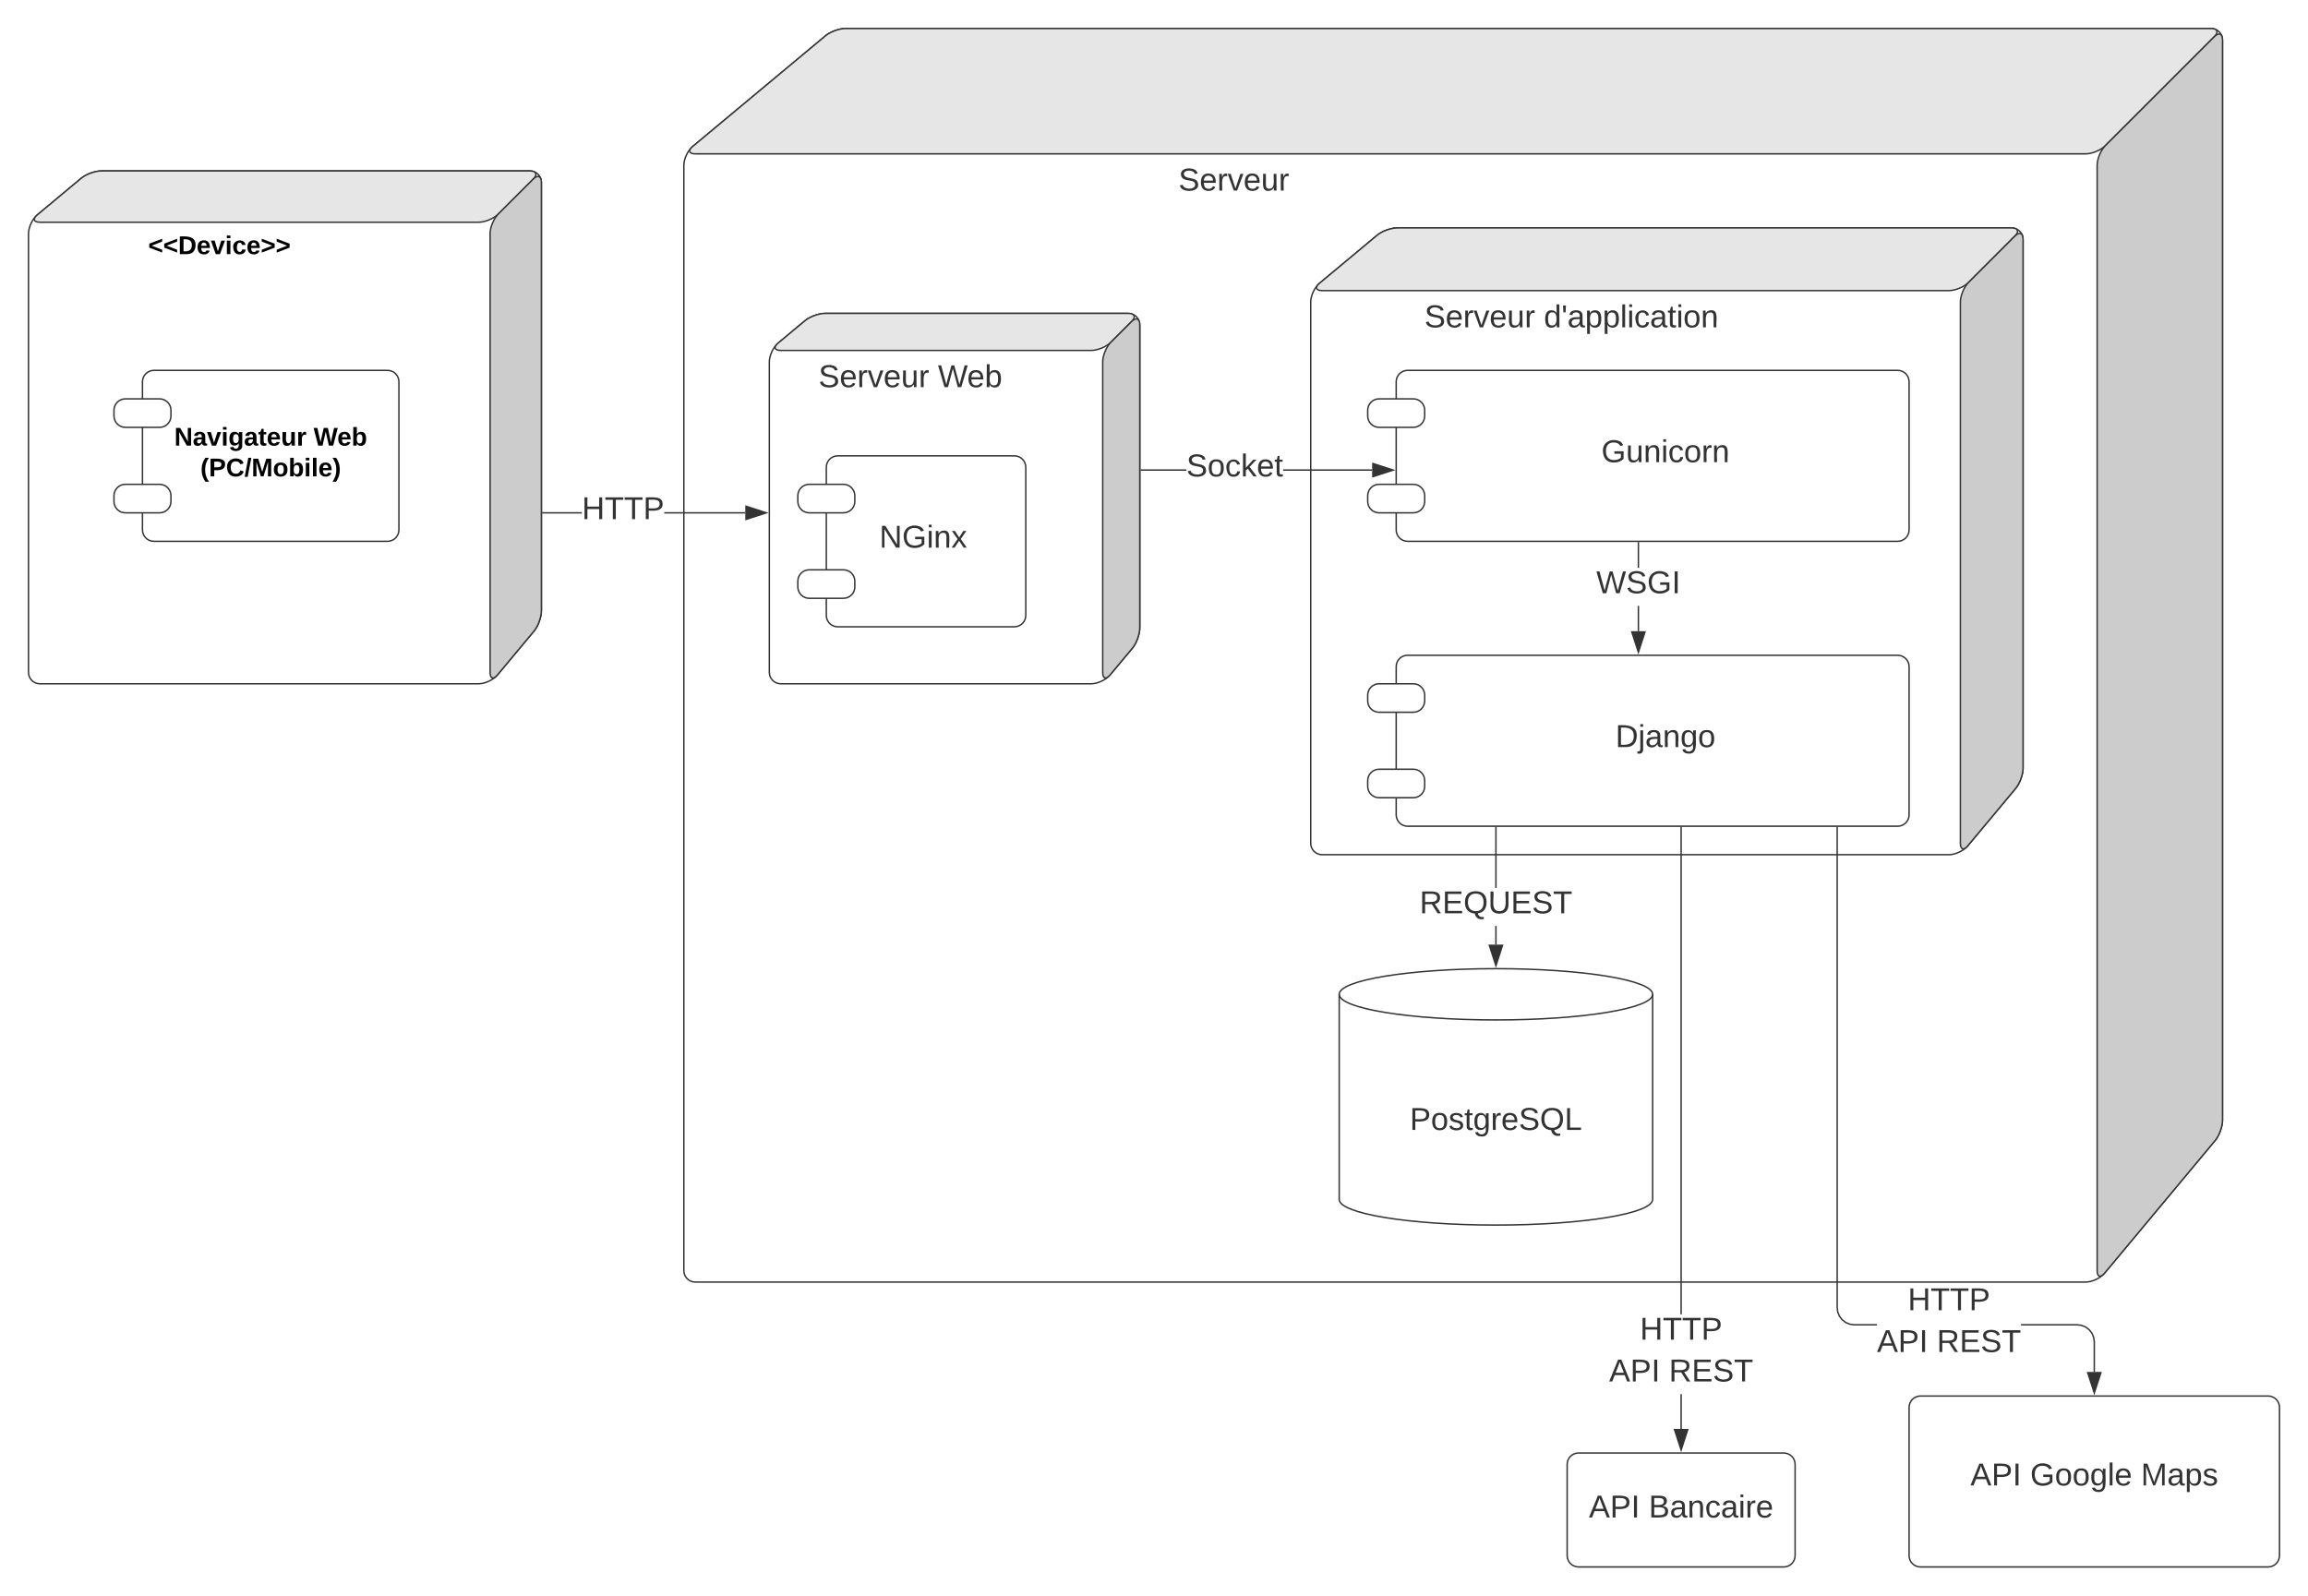
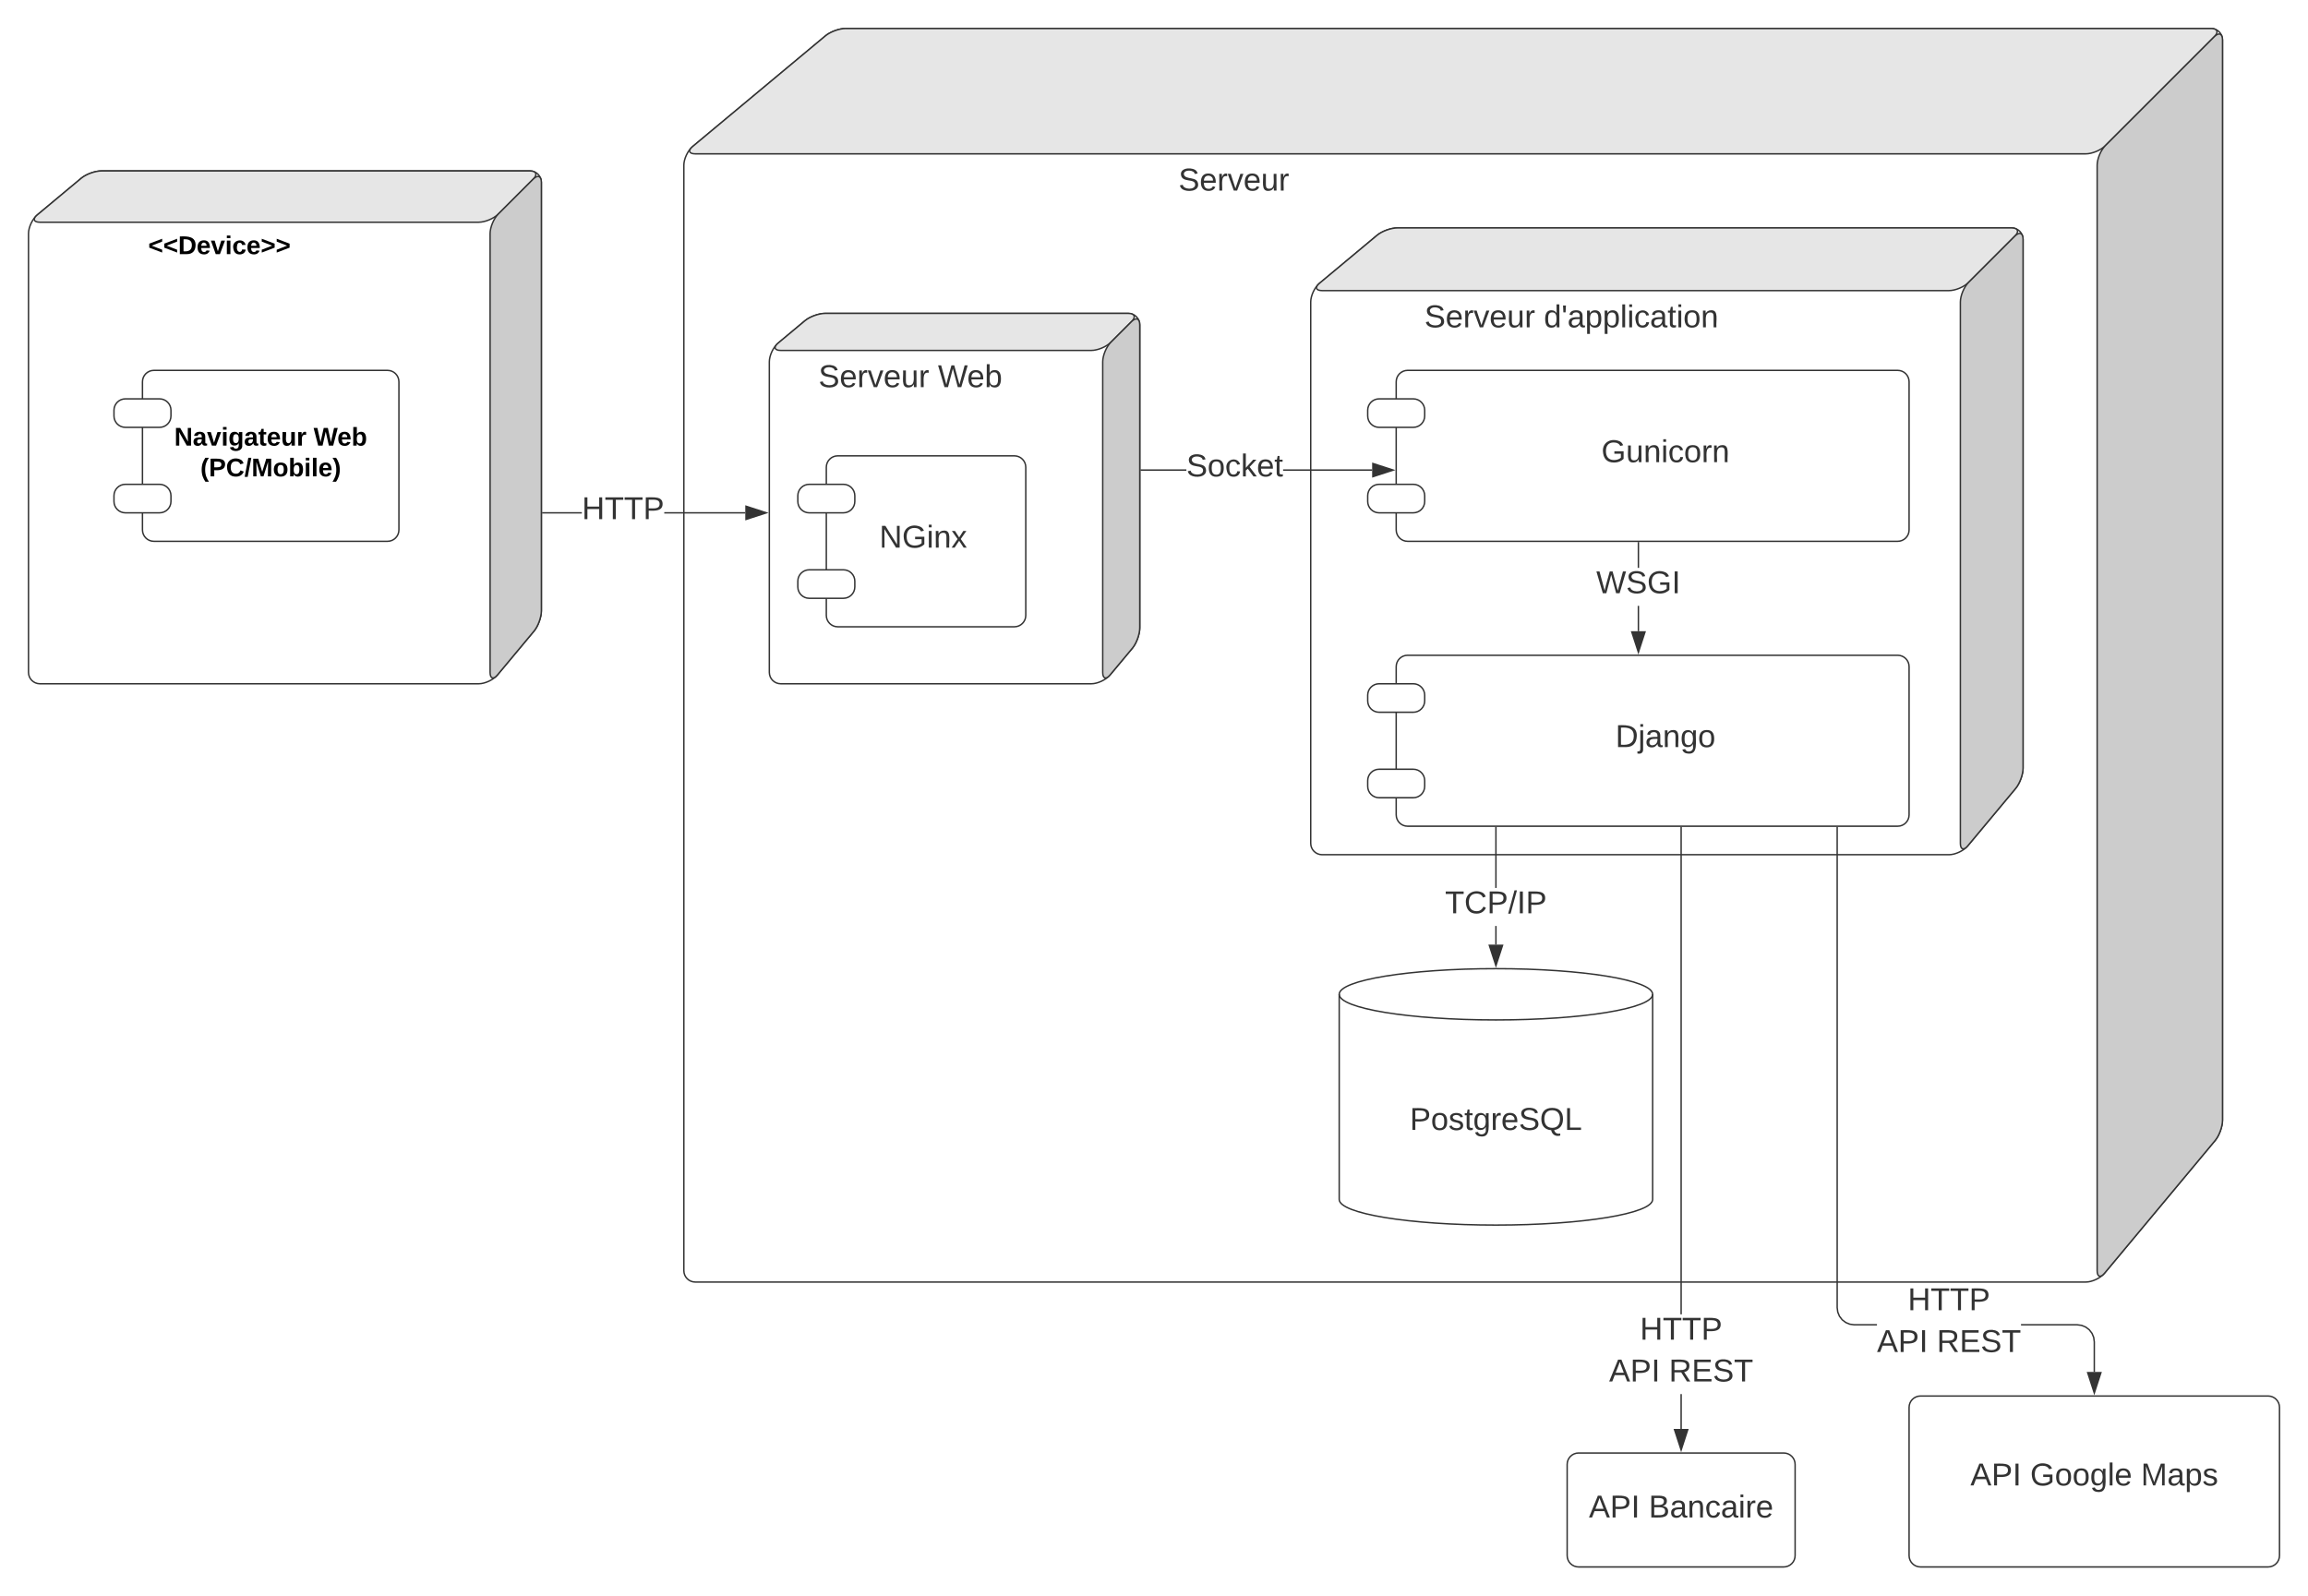
<svg xmlns="http://www.w3.org/2000/svg" xmlns:ns1="lucid" xmlns:xlink="http://www.w3.org/1999/xlink" width="1620" height="1120">
  <g transform="translate(-200 -480)" ns1:page-tab-id="wBCec53x3I4c">
    <path d="M0 0h2410.63v1919.15H0z" fill="#fff" />
    <path d="M220 644c0-4.42 2.75-10.3 6.15-13.12l30.9-25.76c3.4-2.83 9.73-5.12 14.15-5.12H572c4.42 0 8 3.58 8 8v300.8c0 4.42-2.3 10.75-5.12 14.15l-25.76 30.9c-2.83 3.4-8.7 6.15-13.12 6.15H228c-4.42 0-8-3.58-8-8z" stroke="#333" fill="#fff" />
    <path d="M228 636c-4.42 0-5.25-2.3-1.85-5.12l30.9-25.76c3.4-2.83 9.73-5.12 14.15-5.12H572c4.42 0 5.47 2.53 2.34 5.66l-24.68 24.68c-3.13 3.13-9.24 5.66-13.66 5.66z" stroke="#333" fill="#e6e6e6" />
    <path d="M544 644c0-4.42 2.53-10.53 5.66-13.66l24.68-24.68c3.13-3.13 5.66-2.08 5.66 2.34v300.8c0 4.42-2.3 10.75-5.12 14.15l-25.76 30.9c-2.83 3.4-5.12 2.57-5.12-1.85z" stroke="#333" fill="#ccc" />
    <use xlink:href="#a" transform="matrix(1,0,0,1,228,644) translate(76.025 14.4)" />
    <path d="M680 596c0-4.42 2.75-10.3 6.15-13.12l93.3-77.76c3.4-2.83 9.73-5.12 14.15-5.12H1752c4.42 0 8 3.58 8 8v758.4c0 4.42-2.3 10.75-5.12 14.15l-77.76 93.3c-2.83 3.4-8.7 6.15-13.12 6.15H688c-4.42 0-8-3.58-8-8z" stroke="#333" fill="#fff" />
    <path d="M688 588c-4.42 0-5.25-2.3-1.85-5.12l93.3-77.76c3.4-2.83 9.73-5.12 14.15-5.12H1752c4.42 0 5.47 2.53 2.34 5.66l-76.68 76.68c-3.13 3.13-9.24 5.66-13.66 5.66z" stroke="#333" fill="#e6e6e6" />
    <path d="M1672 596c0-4.42 2.53-10.53 5.66-13.66l76.68-76.68c3.13-3.13 5.66-2.08 5.66 2.34v758.4c0 4.42-2.3 10.75-5.12 14.15l-77.76 93.3c-2.83 3.4-5.12 2.57-5.12-1.85z" stroke="#333" fill="#ccc" />
    <use xlink:href="#b" transform="matrix(1,0,0,1,688,596) translate(339.1728 17.77778)" />
    <path d="M1360 1322c0 9.94-49.25 18-110 18s-110-8.06-110-18v-144c0-9.94 49.25-18 110-18s110 8.06 110 18z" stroke="#333" fill="#fff" />
    <path d="M1360 1178c0 9.94-49.25 18-110 18s-110-8.06-110-18" stroke="#333" fill="none" />
    <use xlink:href="#c" transform="matrix(1,0,0,1,1145,1201) translate(44.53704 72.21528)" />
    <path d="M740 734c0-4.42 2.75-10.3 6.15-13.12l18.9-15.76c3.4-2.83 9.73-5.12 14.15-5.12H992c4.42 0 8 3.58 8 8v212.8c0 4.42-2.3 10.75-5.12 14.15l-15.76 18.9c-2.83 3.4-8.7 6.15-13.12 6.15H748c-4.42 0-8-3.58-8-8z" stroke="#333" fill="#fff" />
    <path d="M748 726c-4.42 0-5.25-2.3-1.85-5.12l18.9-15.76c3.4-2.83 9.73-5.12 14.15-5.12H992c4.42 0 5.47 2.53 2.34 5.66l-14.68 14.68c-3.13 3.13-9.24 5.66-13.66 5.66z" stroke="#333" fill="#e6e6e6" />
    <path d="M974 734c0-4.42 2.53-10.53 5.66-13.66l14.68-14.68c3.13-3.13 5.66-2.08 5.66 2.34v212.8c0 4.42-2.3 10.75-5.12 14.15l-15.76 18.9c-2.83 3.4-5.12 2.57-5.12-1.85z" stroke="#333" fill="#ccc" />
    <use xlink:href="#d" transform="matrix(1,0,0,1,748,734) translate(26.49383 17.77778)" />
    <use xlink:href="#e" transform="matrix(1,0,0,1,748,734) translate(110.321 17.77778)" />
    <path d="M1120 692c0-4.42 2.75-10.3 6.15-13.12l40.5-33.76c3.4-2.83 9.73-5.12 14.15-5.12H1612c4.42 0 8 3.58 8 8v371.2c0 4.42-2.3 10.75-5.12 14.15l-33.76 40.5c-2.83 3.4-8.7 6.15-13.12 6.15h-440c-4.42 0-8-3.58-8-8z" stroke="#333" fill="#fff" />
    <path d="M1128 684c-4.42 0-5.25-2.3-1.85-5.12l40.5-33.76c3.4-2.83 9.73-5.12 14.15-5.12H1612c4.42 0 5.47 2.53 2.34 5.66l-32.68 32.68c-3.13 3.13-9.24 5.66-13.66 5.66z" stroke="#333" fill="#e6e6e6" />
    <path d="M1576 692c0-4.42 2.53-10.53 5.66-13.66l32.68-32.68c3.13-3.13 5.66-2.08 5.66 2.34v371.2c0 4.42-2.3 10.75-5.12 14.15l-33.76 40.5c-2.83 3.4-5.12 2.57-5.12-1.85z" stroke="#333" fill="#ccc" />
    <use xlink:href="#d" transform="matrix(1,0,0,1,1128,692) translate(71.82099 17.77778)" />
    <use xlink:href="#f" transform="matrix(1,0,0,1,1128,692) translate(155.6481 17.77778)" />
    <path d="M1180 748c0-4.42 3.58-8 8-8h344c4.42 0 8 3.58 8 8v104c0 4.42-3.58 8-8 8h-344c-4.42 0-8-3.58-8-8z" stroke="#333" fill="#fff" />
    <path d="M1160 768c0-4.42 3.58-8 8-8h24c4.42 0 8 3.58 8 8v4c0 4.42-3.58 8-8 8h-24c-4.42 0-8-3.58-8-8zM1160 828c0-4.42 3.58-8 8-8h24c4.42 0 8 3.58 8 8v4c0 4.42-3.58 8-8 8h-24c-4.42 0-8-3.58-8-8z" stroke="#333" fill="#fff" />
    <use xlink:href="#g" transform="matrix(1,0,0,1,1236,752) translate(88 52.44444)" />
    <path d="M1180 948c0-4.42 3.58-8 8-8h344c4.42 0 8 3.58 8 8v104c0 4.42-3.58 8-8 8h-344c-4.42 0-8-3.58-8-8z" stroke="#333" fill="#fff" />
    <path d="M1160 968c0-4.42 3.58-8 8-8h24c4.42 0 8 3.58 8 8v4c0 4.42-3.58 8-8 8h-24c-4.42 0-8-3.58-8-8zM1160 1028c0-4.42 3.58-8 8-8h24c4.42 0 8 3.58 8 8v4c0 4.42-3.58 8-8 8h-24c-4.42 0-8-3.58-8-8z" stroke="#333" fill="#fff" />
    <use xlink:href="#h" transform="matrix(1,0,0,1,1236,952) translate(97.87654 52.44444)" />
    <path d="M780 808c0-4.42 3.58-8 8-8h124c4.42 0 8 3.58 8 8v104c0 4.42-3.58 8-8 8H788c-4.42 0-8-3.58-8-8z" stroke="#333" fill="#fff" />
    <path d="M760 828c0-4.42 3.58-8 8-8h24c4.42 0 8 3.58 8 8v4c0 4.42-3.58 8-8 8h-24c-4.42 0-8-3.58-8-8zM760 888c0-4.42 3.58-8 8-8h24c4.42 0 8 3.58 8 8v4c0 4.42-3.58 8-8 8h-24c-4.42 0-8-3.58-8-8z" stroke="#333" fill="#fff" />
    <use xlink:href="#i" transform="matrix(1,0,0,1,792,812) translate(25.19753 52.44444)" />
    <path d="M1300 1508c0-4.42 3.58-8 8-8h144c4.42 0 8 3.58 8 8v64c0 4.42-3.58 8-8 8h-144c-4.42 0-8-3.58-8-8z" stroke="#333" fill="#fff" />
    <use xlink:href="#j" transform="matrix(1,0,0,1,1300,1500) translate(15.25191 45.27778)" />
    <use xlink:href="#k" transform="matrix(1,0,0,1,1300,1500) translate(57.22722 45.27778)" />
    <path d="M1540 1468c0-4.42 3.58-8 8-8h244c4.42 0 8 3.58 8 8v104c0 4.42-3.58 8-8 8h-244c-4.42 0-8-3.58-8-8z" stroke="#333" fill="#fff" />
    <use xlink:href="#j" transform="matrix(1,0,0,1,1540,1460) translate(43.02969 62.77778)" />
    <use xlink:href="#l" transform="matrix(1,0,0,1,1540,1460) translate(85.005 62.77778)" />
    <use xlink:href="#m" transform="matrix(1,0,0,1,1540,1460) translate(162.721 62.77778)" />
    <path d="M723.12 839.5v1h-56.87v-1zm-142.12 1v-1h27.4v1zM581 840.5h-.5v-1h.5zM737.88 840l-14.26 4.64v-9.27z" fill="#333" />
    <path d="M739.5 840l-16.38 5.33v-10.65zm-15.38 3.95l12.14-3.94-12.14-3.94z" fill="#333" />
    <use xlink:href="#n" transform="matrix(1,0,0,1,608.4136,826.6667) translate(0.005 17.77778)" />
    <path d="M1032.72 810.5H1001v-1h31.72zm130.4 0h-62.5v-1h62.5zM1001 810.5h-.5v-1h.5zM1177.88 810l-14.26 4.64v-9.28z" fill="#333" />
    <path d="M1179.5 810l-16.38 5.32v-10.64zm-15.38 3.95l12.14-3.95-12.14-3.95z" fill="#333" />
    <use xlink:href="#o" transform="matrix(1,0,0,1,1032.716,796.6667) translate(0.005 17.77778)" />
    <path d="M1350.5 923.12h-1v-17.8h1zm0-44.45h-1V861h1zM1350.5 861h-1v-.5h1zM1350 937.88l-4.64-14.26h9.28z" fill="#333" />
    <path d="M1350 939.5l-5.32-16.38h10.64zm-3.95-15.38l3.95 12.14 3.95-12.14z" fill="#333" />
    <use xlink:href="#p" transform="matrix(1,0,0,1,1320.401,878.6667) translate(0.005 17.77778)" />
    <path d="M1250.5 1143.12h-1v-13.1h1zm0-39.77h-1V1061h1zM1250.5 1061h-1v-.5h1zM1250 1157.88l-4.64-14.26h9.28z" fill="#333" />
    <path d="M1250 1159.5l-5.32-16.38h10.64zm-3.95-15.38l3.95 12.14 3.95-12.14z" fill="#333" />
-     <use xlink:href="#q" transform="matrix(1,0,0,1,1196.389,1103.35) translate(0.005 17.77778)" />
+     <use xlink:href="#q" transform="matrix(1,0,0,1,1214.259,1103.35) translate(0.005 17.77778)" />
    <path d="M1380.5 1483.12h-1v-24.45h1zm0-80.45h-1V1061h1zM1380.5 1061h-1v-.5h1zM1380 1497.88l-4.64-14.26h9.28z" fill="#333" />
    <path d="M1380 1499.5l-5.32-16.38h10.64zm-3.95-15.38l3.95 12.14 3.95-12.14z" fill="#333" />
    <use xlink:href="#r" transform="matrix(1,0,0,1,1329.444,1402.667) translate(21.6408 17.77778)" />
    <use xlink:href="#j" transform="matrix(1,0,0,1,1329.444,1402.667) translate(0.005 47.11111)" />
    <use xlink:href="#s" transform="matrix(1,0,0,1,1329.444,1402.667) translate(41.98031 47.11111)" />
    <path d="M1658.03 1409.5l3.2.42 3 1.24 2.6 2 2 2.6 1.25 3 .42 3.2v21.16h-1v-21.1l-.4-3-1.14-2.76-1.83-2.4-2.4-1.82-2.75-1.14-3-.4h-39.42v-1zm-167.6-8.52l1.14 2.76 1.83 2.4 2.4 1.82 2.75 1.14 3 .4h15.9v1h-15.95l-3.2-.42-3-1.24-2.6-2-2-2.6-1.25-3-.42-3.2V1061h1v336.97zM1490.03 1061h-1v-.5h1zM1670 1457.88l-4.64-14.26h9.28z" fill="#333" />
    <path d="M1670 1459.5l-5.32-16.38h10.64zm-3.95-15.38l3.95 12.14 3.95-12.14z" fill="#333" />
    <g>
      <use xlink:href="#r" transform="matrix(1,0,0,1,1517.444,1382) translate(21.6408 17.77778)" />
      <use xlink:href="#j" transform="matrix(1,0,0,1,1517.444,1382) translate(0.005 47.11111)" />
      <use xlink:href="#s" transform="matrix(1,0,0,1,1517.444,1382) translate(41.98031 47.11111)" />
    </g>
    <path d="M300 748c0-4.42 3.58-8 8-8h164c4.42 0 8 3.58 8 8v104c0 4.42-3.58 8-8 8H308c-4.42 0-8-3.58-8-8z" stroke="#333" fill="#fff" />
    <path d="M280 768c0-4.42 3.58-8 8-8h24c4.42 0 8 3.58 8 8v4c0 4.42-3.58 8-8 8h-24c-4.42 0-8-3.58-8-8zM280 828c0-4.42 3.58-8 8-8h24c4.42 0 8 3.58 8 8v4c0 4.42-3.58 8-8 8h-24c-4.42 0-8-3.58-8-8z" stroke="#333" fill="#fff" />
    <g>
      <use xlink:href="#t" transform="matrix(1,0,0,1,320,752) translate(2.325 40.8)" />
      <use xlink:href="#u" transform="matrix(1,0,0,1,320,752) translate(100.125 40.8)" />
      <use xlink:href="#v" transform="matrix(1,0,0,1,320,752) translate(20.65 62.4)" />
    </g>
    <defs>
      <path d="M15-91v-56l181-69v40L49-119l147 57v40" id="w" />
      <path d="M24-248c120-7 223 5 221 122C244-46 201 0 124 0H24v-248zM76-40c74 7 117-18 117-86 0-67-45-88-117-82v168" id="x" />
      <path d="M185-48c-13 30-37 53-82 52C43 2 14-33 14-96s30-98 90-98c62 0 83 45 84 108H66c0 31 8 55 39 56 18 0 30-7 34-22zm-45-69c5-46-57-63-70-21-2 6-4 13-4 21h74" id="y" />
      <path d="M128 0H69L1-190h53L99-40l48-150h52" id="z" />
      <path d="M25-224v-37h50v37H25zM25 0v-190h50V0H25" id="A" />
      <path d="M190-63c-7 42-38 67-86 67-59 0-84-38-90-98-12-110 154-137 174-36l-49 2c-2-19-15-32-35-32-30 0-35 28-38 64-6 74 65 87 74 30" id="B" />
      <path d="M15-22v-40l146-57-146-57v-40l181 69v56" id="C" />
      <g id="a">
        <use transform="matrix(0.05,0,0,0.05,0,0)" xlink:href="#w" />
        <use transform="matrix(0.05,0,0,0.05,10.5,0)" xlink:href="#w" />
        <use transform="matrix(0.05,0,0,0.05,21,0)" xlink:href="#x" />
        <use transform="matrix(0.05,0,0,0.05,33.95,0)" xlink:href="#y" />
        <use transform="matrix(0.05,0,0,0.05,43.95,0)" xlink:href="#z" />
        <use transform="matrix(0.05,0,0,0.05,53.95,0)" xlink:href="#A" />
        <use transform="matrix(0.05,0,0,0.05,58.95,0)" xlink:href="#B" />
        <use transform="matrix(0.05,0,0,0.05,68.95,0)" xlink:href="#y" />
        <use transform="matrix(0.05,0,0,0.05,78.95,0)" xlink:href="#C" />
        <use transform="matrix(0.05,0,0,0.05,89.45,0)" xlink:href="#C" />
      </g>
      <path fill="#333" d="M185-189c-5-48-123-54-124 2 14 75 158 14 163 119 3 78-121 87-175 55-17-10-28-26-33-46l33-7c5 56 141 63 141-1 0-78-155-14-162-118-5-82 145-84 179-34 5 7 8 16 11 25" id="D" />
      <path fill="#333" d="M100-194c63 0 86 42 84 106H49c0 40 14 67 53 68 26 1 43-12 49-29l28 8c-11 28-37 45-77 45C44 4 14-33 15-96c1-61 26-98 85-98zm52 81c6-60-76-77-97-28-3 7-6 17-6 28h103" id="E" />
      <path fill="#333" d="M114-163C36-179 61-72 57 0H25l-1-190h30c1 12-1 29 2 39 6-27 23-49 58-41v29" id="F" />
      <path fill="#333" d="M108 0H70L1-190h34L89-25l56-165h34" id="G" />
      <path fill="#333" d="M84 4C-5 8 30-112 23-190h32v120c0 31 7 50 39 49 72-2 45-101 50-169h31l1 190h-30c-1-10 1-25-2-33-11 22-28 36-60 37" id="H" />
      <g id="b">
        <use transform="matrix(0.0617284,0,0,0.0617284,0,0)" xlink:href="#D" />
        <use transform="matrix(0.0617284,0,0,0.0617284,14.81481,0)" xlink:href="#E" />
        <use transform="matrix(0.0617284,0,0,0.0617284,27.16049,0)" xlink:href="#F" />
        <use transform="matrix(0.0617284,0,0,0.0617284,34.50617,0)" xlink:href="#G" />
        <use transform="matrix(0.0617284,0,0,0.0617284,45.61728,0)" xlink:href="#E" />
        <use transform="matrix(0.0617284,0,0,0.0617284,57.96296,0)" xlink:href="#H" />
        <use transform="matrix(0.0617284,0,0,0.0617284,70.30864,0)" xlink:href="#F" />
      </g>
      <path fill="#333" d="M30-248c87 1 191-15 191 75 0 78-77 80-158 76V0H30v-248zm33 125c57 0 124 11 124-50 0-59-68-47-124-48v98" id="I" />
      <path fill="#333" d="M100-194c62-1 85 37 85 99 1 63-27 99-86 99S16-35 15-95c0-66 28-99 85-99zM99-20c44 1 53-31 53-75 0-43-8-75-51-75s-53 32-53 75 10 74 51 75" id="J" />
      <path fill="#333" d="M135-143c-3-34-86-38-87 0 15 53 115 12 119 90S17 21 10-45l28-5c4 36 97 45 98 0-10-56-113-15-118-90-4-57 82-63 122-42 12 7 21 19 24 35" id="K" />
      <path fill="#333" d="M59-47c-2 24 18 29 38 22v24C64 9 27 4 27-40v-127H5v-23h24l9-43h21v43h35v23H59v120" id="L" />
      <path fill="#333" d="M177-190C167-65 218 103 67 71c-23-6-38-20-44-43l32-5c15 47 100 32 89-28v-30C133-14 115 1 83 1 29 1 15-40 15-95c0-56 16-97 71-98 29-1 48 16 59 35 1-10 0-23 2-32h30zM94-22c36 0 50-32 50-73 0-42-14-75-50-75-39 0-46 34-46 75s6 73 46 73" id="M" />
      <path fill="#333" d="M140-251c81 0 123 46 123 126C263-53 228-8 163 1c7 30 30 48 69 40v23c-55 16-95-15-103-61C56-3 17-48 17-125c0-80 42-126 123-126zm0 227c63 0 89-41 89-101s-29-99-89-99c-61 0-89 39-89 99S79-25 140-24" id="N" />
      <path fill="#333" d="M30 0v-248h33v221h125V0H30" id="O" />
      <g id="c">
        <use transform="matrix(0.0617284,0,0,0.0617284,0,0)" xlink:href="#I" />
        <use transform="matrix(0.0617284,0,0,0.0617284,14.81481,0)" xlink:href="#J" />
        <use transform="matrix(0.0617284,0,0,0.0617284,27.16049,0)" xlink:href="#K" />
        <use transform="matrix(0.0617284,0,0,0.0617284,38.2716,0)" xlink:href="#L" />
        <use transform="matrix(0.0617284,0,0,0.0617284,44.44444,0)" xlink:href="#M" />
        <use transform="matrix(0.0617284,0,0,0.0617284,56.79012,0)" xlink:href="#F" />
        <use transform="matrix(0.0617284,0,0,0.0617284,64.1358,0)" xlink:href="#E" />
        <use transform="matrix(0.0617284,0,0,0.0617284,76.48148,0)" xlink:href="#D" />
        <use transform="matrix(0.0617284,0,0,0.0617284,91.2963,0)" xlink:href="#N" />
        <use transform="matrix(0.0617284,0,0,0.0617284,108.5802,0)" xlink:href="#O" />
      </g>
      <g id="d">
        <use transform="matrix(0.0617284,0,0,0.0617284,0,0)" xlink:href="#D" />
        <use transform="matrix(0.0617284,0,0,0.0617284,14.81481,0)" xlink:href="#E" />
        <use transform="matrix(0.0617284,0,0,0.0617284,27.16049,0)" xlink:href="#F" />
        <use transform="matrix(0.0617284,0,0,0.0617284,34.50617,0)" xlink:href="#G" />
        <use transform="matrix(0.0617284,0,0,0.0617284,45.61728,0)" xlink:href="#E" />
        <use transform="matrix(0.0617284,0,0,0.0617284,57.96296,0)" xlink:href="#H" />
        <use transform="matrix(0.0617284,0,0,0.0617284,70.30864,0)" xlink:href="#F" />
      </g>
      <path fill="#333" d="M266 0h-40l-56-210L115 0H75L2-248h35L96-30l15-64 43-154h32l59 218 59-218h35" id="P" />
      <path fill="#333" d="M115-194c53 0 69 39 70 98 0 66-23 100-70 100C84 3 66-7 56-30L54 0H23l1-261h32v101c10-23 28-34 59-34zm-8 174c40 0 45-34 45-75 0-40-5-75-45-74-42 0-51 32-51 76 0 43 10 73 51 73" id="Q" />
      <g id="e">
        <use transform="matrix(0.0617284,0,0,0.0617284,0,0)" xlink:href="#P" />
        <use transform="matrix(0.0617284,0,0,0.0617284,20.49383,0)" xlink:href="#E" />
        <use transform="matrix(0.0617284,0,0,0.0617284,32.83951,0)" xlink:href="#Q" />
      </g>
      <path fill="#333" d="M85-194c31 0 48 13 60 33l-1-100h32l1 261h-30c-2-10 0-23-3-31C134-8 116 4 85 4 32 4 16-35 15-94c0-66 23-100 70-100zm9 24c-40 0-46 34-46 75 0 40 6 74 45 74 42 0 51-32 51-76 0-42-9-74-50-73" id="R" />
      <path fill="#333" d="M47-170H22l-4-78h33" id="S" />
      <path fill="#333" d="M141-36C126-15 110 5 73 4 37 3 15-17 15-53c-1-64 63-63 125-63 3-35-9-54-41-54-24 1-41 7-42 31l-33-3c5-37 33-52 76-52 45 0 72 20 72 64v82c-1 20 7 32 28 27v20c-31 9-61-2-59-35zM48-53c0 20 12 33 32 33 41-3 63-29 60-74-43 2-92-5-92 41" id="T" />
      <path fill="#333" d="M115-194c55 1 70 41 70 98S169 2 115 4C84 4 66-9 55-30l1 105H24l-1-265h31l2 30c10-21 28-34 59-34zm-8 174c40 0 45-34 45-75s-6-73-45-74c-42 0-51 32-51 76 0 43 10 73 51 73" id="U" />
      <path fill="#333" d="M24 0v-261h32V0H24" id="V" />
      <path fill="#333" d="M24-231v-30h32v30H24zM24 0v-190h32V0H24" id="W" />
      <path fill="#333" d="M96-169c-40 0-48 33-48 73s9 75 48 75c24 0 41-14 43-38l32 2c-6 37-31 61-74 61-59 0-76-41-82-99-10-93 101-131 147-64 4 7 5 14 7 22l-32 3c-4-21-16-35-41-35" id="X" />
      <path fill="#333" d="M117-194c89-4 53 116 60 194h-32v-121c0-31-8-49-39-48C34-167 62-67 57 0H25l-1-190h30c1 10-1 24 2 32 11-22 29-35 61-36" id="Y" />
      <g id="f">
        <use transform="matrix(0.0617284,0,0,0.0617284,0,0)" xlink:href="#R" />
        <use transform="matrix(0.0617284,0,0,0.0617284,12.34568,0)" xlink:href="#S" />
        <use transform="matrix(0.0617284,0,0,0.0617284,16.54321,0)" xlink:href="#T" />
        <use transform="matrix(0.0617284,0,0,0.0617284,28.88889,0)" xlink:href="#U" />
        <use transform="matrix(0.0617284,0,0,0.0617284,41.23457,0)" xlink:href="#U" />
        <use transform="matrix(0.0617284,0,0,0.0617284,53.58025,0)" xlink:href="#V" />
        <use transform="matrix(0.0617284,0,0,0.0617284,58.45679,0)" xlink:href="#W" />
        <use transform="matrix(0.0617284,0,0,0.0617284,63.33333,0)" xlink:href="#X" />
        <use transform="matrix(0.0617284,0,0,0.0617284,74.44444,0)" xlink:href="#T" />
        <use transform="matrix(0.0617284,0,0,0.0617284,86.79012,0)" xlink:href="#L" />
        <use transform="matrix(0.0617284,0,0,0.0617284,92.96296,0)" xlink:href="#W" />
        <use transform="matrix(0.0617284,0,0,0.0617284,97.83951,0)" xlink:href="#J" />
        <use transform="matrix(0.0617284,0,0,0.0617284,110.1852,0)" xlink:href="#Y" />
      </g>
      <path fill="#333" d="M143 4C61 4 22-44 18-125c-5-107 100-154 193-111 17 8 29 25 37 43l-32 9c-13-25-37-40-76-40-61 0-88 39-88 99 0 61 29 100 91 101 35 0 62-11 79-27v-45h-74v-28h105v86C228-13 192 4 143 4" id="Z" />
      <g id="g">
        <use transform="matrix(0.0617284,0,0,0.0617284,0,0)" xlink:href="#Z" />
        <use transform="matrix(0.0617284,0,0,0.0617284,17.28395,0)" xlink:href="#H" />
        <use transform="matrix(0.0617284,0,0,0.0617284,29.62963,0)" xlink:href="#Y" />
        <use transform="matrix(0.0617284,0,0,0.0617284,41.97531,0)" xlink:href="#W" />
        <use transform="matrix(0.0617284,0,0,0.0617284,46.85185,0)" xlink:href="#X" />
        <use transform="matrix(0.0617284,0,0,0.0617284,57.96296,0)" xlink:href="#J" />
        <use transform="matrix(0.0617284,0,0,0.0617284,70.30864,0)" xlink:href="#F" />
        <use transform="matrix(0.0617284,0,0,0.0617284,77.65432,0)" xlink:href="#Y" />
      </g>
      <path fill="#333" d="M30-248c118-7 216 8 213 122C240-48 200 0 122 0H30v-248zM63-27c89 8 146-16 146-99s-60-101-146-95v194" id="aa" />
      <path fill="#333" d="M24-231v-30h32v30H24zM-9 49c24 4 33-6 33-30v-209h32V24c2 40-23 58-65 49V49" id="ab" />
      <g id="h">
        <use transform="matrix(0.0617284,0,0,0.0617284,0,0)" xlink:href="#aa" />
        <use transform="matrix(0.0617284,0,0,0.0617284,15.98765,0)" xlink:href="#ab" />
        <use transform="matrix(0.0617284,0,0,0.0617284,20.8642,0)" xlink:href="#T" />
        <use transform="matrix(0.0617284,0,0,0.0617284,33.20988,0)" xlink:href="#Y" />
        <use transform="matrix(0.0617284,0,0,0.0617284,45.55556,0)" xlink:href="#M" />
        <use transform="matrix(0.0617284,0,0,0.0617284,57.90123,0)" xlink:href="#J" />
      </g>
      <path fill="#333" d="M190 0L58-211 59 0H30v-248h39L202-35l-2-213h31V0h-41" id="ac" />
      <path fill="#333" d="M141 0L90-78 38 0H4l68-98-65-92h35l48 74 47-74h35l-64 92 68 98h-35" id="ad" />
      <g id="i">
        <use transform="matrix(0.0617284,0,0,0.0617284,0,0)" xlink:href="#ac" />
        <use transform="matrix(0.0617284,0,0,0.0617284,15.98765,0)" xlink:href="#Z" />
        <use transform="matrix(0.0617284,0,0,0.0617284,33.2716,0)" xlink:href="#W" />
        <use transform="matrix(0.0617284,0,0,0.0617284,38.14815,0)" xlink:href="#Y" />
        <use transform="matrix(0.0617284,0,0,0.0617284,50.49383,0)" xlink:href="#ad" />
      </g>
      <path fill="#333" d="M205 0l-28-72H64L36 0H1l101-248h38L239 0h-34zm-38-99l-47-123c-12 45-31 82-46 123h93" id="ae" />
      <path fill="#333" d="M33 0v-248h34V0H33" id="af" />
      <g id="j">
        <use transform="matrix(0.0617284,0,0,0.0617284,0,0)" xlink:href="#ae" />
        <use transform="matrix(0.0617284,0,0,0.0617284,14.81481,0)" xlink:href="#I" />
        <use transform="matrix(0.0617284,0,0,0.0617284,29.62963,0)" xlink:href="#af" />
      </g>
      <path fill="#333" d="M160-131c35 5 61 23 61 61C221 17 115-2 30 0v-248c76 3 177-17 177 60 0 33-19 50-47 57zm-97-11c50-1 110 9 110-42 0-47-63-36-110-37v79zm0 115c55-2 124 14 124-45 0-56-70-42-124-44v89" id="ag" />
      <g id="k">
        <use transform="matrix(0.0617284,0,0,0.0617284,0,0)" xlink:href="#ag" />
        <use transform="matrix(0.0617284,0,0,0.0617284,14.81481,0)" xlink:href="#T" />
        <use transform="matrix(0.0617284,0,0,0.0617284,27.16049,0)" xlink:href="#Y" />
        <use transform="matrix(0.0617284,0,0,0.0617284,39.50617,0)" xlink:href="#X" />
        <use transform="matrix(0.0617284,0,0,0.0617284,50.61728,0)" xlink:href="#T" />
        <use transform="matrix(0.0617284,0,0,0.0617284,62.96296,0)" xlink:href="#W" />
        <use transform="matrix(0.0617284,0,0,0.0617284,67.83951,0)" xlink:href="#F" />
        <use transform="matrix(0.0617284,0,0,0.0617284,75.18519,0)" xlink:href="#E" />
      </g>
      <g id="l">
        <use transform="matrix(0.0617284,0,0,0.0617284,0,0)" xlink:href="#Z" />
        <use transform="matrix(0.0617284,0,0,0.0617284,17.28395,0)" xlink:href="#J" />
        <use transform="matrix(0.0617284,0,0,0.0617284,29.62963,0)" xlink:href="#J" />
        <use transform="matrix(0.0617284,0,0,0.0617284,41.97531,0)" xlink:href="#M" />
        <use transform="matrix(0.0617284,0,0,0.0617284,54.32099,0)" xlink:href="#V" />
        <use transform="matrix(0.0617284,0,0,0.0617284,59.19753,0)" xlink:href="#E" />
      </g>
      <path fill="#333" d="M240 0l2-218c-23 76-54 145-80 218h-23L58-218 59 0H30v-248h44l77 211c21-75 51-140 76-211h43V0h-30" id="ah" />
      <g id="m">
        <use transform="matrix(0.0617284,0,0,0.0617284,0,0)" xlink:href="#ah" />
        <use transform="matrix(0.0617284,0,0,0.0617284,18.45679,0)" xlink:href="#T" />
        <use transform="matrix(0.0617284,0,0,0.0617284,30.80247,0)" xlink:href="#U" />
        <use transform="matrix(0.0617284,0,0,0.0617284,43.14815,0)" xlink:href="#K" />
      </g>
      <path fill="#333" d="M197 0v-115H63V0H30v-248h33v105h134v-105h34V0h-34" id="ai" />
      <path fill="#333" d="M127-220V0H93v-220H8v-28h204v28h-85" id="aj" />
      <g id="n">
        <use transform="matrix(0.0617284,0,0,0.0617284,0,0)" xlink:href="#ai" />
        <use transform="matrix(0.0617284,0,0,0.0617284,15.98765,0)" xlink:href="#aj" />
        <use transform="matrix(0.0617284,0,0,0.0617284,29.50617,0)" xlink:href="#aj" />
        <use transform="matrix(0.0617284,0,0,0.0617284,43.02469,0)" xlink:href="#I" />
      </g>
      <path fill="#333" d="M143 0L79-87 56-68V0H24v-261h32v163l83-92h37l-77 82L181 0h-38" id="ak" />
      <g id="o">
        <use transform="matrix(0.0617284,0,0,0.0617284,0,0)" xlink:href="#D" />
        <use transform="matrix(0.0617284,0,0,0.0617284,14.81481,0)" xlink:href="#J" />
        <use transform="matrix(0.0617284,0,0,0.0617284,27.16049,0)" xlink:href="#X" />
        <use transform="matrix(0.0617284,0,0,0.0617284,38.2716,0)" xlink:href="#ak" />
        <use transform="matrix(0.0617284,0,0,0.0617284,49.38272,0)" xlink:href="#E" />
        <use transform="matrix(0.0617284,0,0,0.0617284,61.7284,0)" xlink:href="#L" />
      </g>
      <g id="p">
        <use transform="matrix(0.0617284,0,0,0.0617284,0,0)" xlink:href="#P" />
        <use transform="matrix(0.0617284,0,0,0.0617284,20.92593,0)" xlink:href="#D" />
        <use transform="matrix(0.0617284,0,0,0.0617284,35.74074,0)" xlink:href="#Z" />
        <use transform="matrix(0.0617284,0,0,0.0617284,53.02469,0)" xlink:href="#af" />
      </g>
-       <path fill="#333" d="M233-177c-1 41-23 64-60 70L243 0h-38l-65-103H63V0H30v-248c88 3 205-21 203 71zM63-129c60-2 137 13 137-47 0-61-80-42-137-45v92" id="al" />
-       <path fill="#333" d="M30 0v-248h187v28H63v79h144v27H63v87h162V0H30" id="am" />
-       <path fill="#333" d="M232-93c-1 65-40 97-104 97C67 4 28-28 28-90v-158h33c8 89-33 224 67 224 102 0 64-133 71-224h33v155" id="an" />
+       <path fill="#333" d="M212-179c-10-28-35-45-73-45-59 0-87 40-87 99 0 60 29 101 89 101 43 0 62-24 78-52l27 14C228-24 195 4 139 4 59 4 22-46 18-125c-6-104 99-153 187-111 19 9 31 26 39 46" id="al" />
+       <path fill="#333" d="M0 4l72-265h28L28 4H0" id="am" />
      <g id="q">
-         <use transform="matrix(0.0617284,0,0,0.0617284,0,0)" xlink:href="#al" />
-         <use transform="matrix(0.0617284,0,0,0.0617284,15.98765,0)" xlink:href="#am" />
-         <use transform="matrix(0.0617284,0,0,0.0617284,30.80247,0)" xlink:href="#N" />
-         <use transform="matrix(0.0617284,0,0,0.0617284,48.08642,0)" xlink:href="#an" />
-         <use transform="matrix(0.0617284,0,0,0.0617284,64.07407,0)" xlink:href="#am" />
-         <use transform="matrix(0.0617284,0,0,0.0617284,78.88889,0)" xlink:href="#D" />
-         <use transform="matrix(0.0617284,0,0,0.0617284,93.7037,0)" xlink:href="#aj" />
+         <use transform="matrix(0.0617284,0,0,0.0617284,0,0)" xlink:href="#aj" />
+         <use transform="matrix(0.0617284,0,0,0.0617284,13.51852,0)" xlink:href="#al" />
+         <use transform="matrix(0.0617284,0,0,0.0617284,29.50617,0)" xlink:href="#I" />
+         <use transform="matrix(0.0617284,0,0,0.0617284,44.32099,0)" xlink:href="#am" />
+         <use transform="matrix(0.0617284,0,0,0.0617284,50.49383,0)" xlink:href="#af" />
+         <use transform="matrix(0.0617284,0,0,0.0617284,56.66667,0)" xlink:href="#I" />
      </g>
      <g id="r">
        <use transform="matrix(0.0617284,0,0,0.0617284,0,0)" xlink:href="#ai" />
        <use transform="matrix(0.0617284,0,0,0.0617284,15.98765,0)" xlink:href="#aj" />
        <use transform="matrix(0.0617284,0,0,0.0617284,29.50617,0)" xlink:href="#aj" />
        <use transform="matrix(0.0617284,0,0,0.0617284,43.02469,0)" xlink:href="#I" />
      </g>
+       <path fill="#333" d="M233-177c-1 41-23 64-60 70L243 0h-38l-65-103H63V0H30v-248c88 3 205-21 203 71zM63-129c60-2 137 13 137-47 0-61-80-42-137-45v92" id="an" />
+       <path fill="#333" d="M30 0v-248h187v28H63v79h144v27H63v87h162V0H30" id="ao" />
      <g id="s">
-         <use transform="matrix(0.0617284,0,0,0.0617284,0,0)" xlink:href="#al" />
-         <use transform="matrix(0.0617284,0,0,0.0617284,15.98765,0)" xlink:href="#am" />
+         <use transform="matrix(0.0617284,0,0,0.0617284,0,0)" xlink:href="#an" />
+         <use transform="matrix(0.0617284,0,0,0.0617284,15.98765,0)" xlink:href="#ao" />
        <use transform="matrix(0.0617284,0,0,0.0617284,30.80247,0)" xlink:href="#D" />
        <use transform="matrix(0.0617284,0,0,0.0617284,45.61728,0)" xlink:href="#aj" />
      </g>
-       <path d="M175 0L67-191c6 58 2 128 3 191H24v-248h59L193-55c-6-58-2-129-3-193h46V0h-61" id="ao" />
-       <path d="M133-34C117-15 103 5 69 4 32 3 11-16 11-54c-1-60 55-63 116-61 1-26-3-47-28-47-18 1-26 9-28 27l-52-2c7-38 36-58 82-57s74 22 75 68l1 82c-1 14 12 18 25 15v27c-30 8-71 5-69-32zm-48 3c29 0 43-24 42-57-32 0-66-3-65 30 0 17 8 27 23 27" id="ap" />
-       <path d="M195-6C206 82 75 100 31 46c-4-6-6-13-8-21l49-6c3 16 16 24 34 25 40 0 42-37 40-79-11 22-30 35-61 35-53 0-70-43-70-97 0-56 18-96 73-97 30 0 46 14 59 34l2-30h47zm-90-29c32 0 41-27 41-63 0-35-9-62-40-62-32 0-39 29-40 63 0 36 9 62 39 62" id="aq" />
-       <path d="M115-3C79 11 28 4 28-45v-112H4v-33h27l15-45h31v45h36v33H77v99c-1 23 16 31 38 25v30" id="ar" />
-       <path d="M85 4C-2 5 27-109 22-190h50c7 57-23 150 33 157 60-5 35-97 40-157h50l1 190h-47c-2-12 1-28-3-38-12 25-28 42-61 42" id="as" />
-       <path d="M135-150c-39-12-60 13-60 57V0H25l-1-190h47c2 13-1 29 3 40 6-28 27-53 61-41v41" id="at" />
+       <path d="M175 0L67-191c6 58 2 128 3 191H24v-248h59L193-55c-6-58-2-129-3-193h46V0h-61" id="ap" />
+       <path d="M133-34C117-15 103 5 69 4 32 3 11-16 11-54c-1-60 55-63 116-61 1-26-3-47-28-47-18 1-26 9-28 27l-52-2c7-38 36-58 82-57s74 22 75 68l1 82c-1 14 12 18 25 15v27c-30 8-71 5-69-32zm-48 3c29 0 43-24 42-57-32 0-66-3-65 30 0 17 8 27 23 27" id="aq" />
+       <path d="M195-6C206 82 75 100 31 46c-4-6-6-13-8-21l49-6c3 16 16 24 34 25 40 0 42-37 40-79-11 22-30 35-61 35-53 0-70-43-70-97 0-56 18-96 73-97 30 0 46 14 59 34l2-30h47zm-90-29c32 0 41-27 41-63 0-35-9-62-40-62-32 0-39 29-40 63 0 36 9 62 39 62" id="ar" />
+       <path d="M115-3C79 11 28 4 28-45v-112H4v-33h27l15-45h31v45h36v33H77v99c-1 23 16 31 38 25v30" id="as" />
+       <path d="M85 4C-2 5 27-109 22-190h50c7 57-23 150 33 157 60-5 35-97 40-157h50l1 190h-47c-2-12 1-28-3-38-12 25-28 42-61 42" id="at" />
+       <path d="M135-150c-39-12-60 13-60 57V0H25l-1-190h47c2 13-1 29 3 40 6-28 27-53 61-41v41" id="au" />
      <g id="t">
-         <use transform="matrix(0.05,0,0,0.05,0,0)" xlink:href="#ao" />
-         <use transform="matrix(0.05,0,0,0.05,12.95,0)" xlink:href="#ap" />
+         <use transform="matrix(0.05,0,0,0.05,0,0)" xlink:href="#ap" />
+         <use transform="matrix(0.05,0,0,0.05,12.95,0)" xlink:href="#aq" />
        <use transform="matrix(0.05,0,0,0.05,22.95,0)" xlink:href="#z" />
        <use transform="matrix(0.05,0,0,0.05,32.95,0)" xlink:href="#A" />
-         <use transform="matrix(0.05,0,0,0.05,37.95,0)" xlink:href="#aq" />
-         <use transform="matrix(0.05,0,0,0.05,48.9,0)" xlink:href="#ap" />
-         <use transform="matrix(0.05,0,0,0.05,58.9,0)" xlink:href="#ar" />
+         <use transform="matrix(0.05,0,0,0.05,37.95,0)" xlink:href="#ar" />
+         <use transform="matrix(0.05,0,0,0.05,48.9,0)" xlink:href="#aq" />
+         <use transform="matrix(0.05,0,0,0.05,58.9,0)" xlink:href="#as" />
        <use transform="matrix(0.05,0,0,0.05,64.85,0)" xlink:href="#y" />
-         <use transform="matrix(0.05,0,0,0.05,74.85,0)" xlink:href="#as" />
-         <use transform="matrix(0.05,0,0,0.05,85.8,0)" xlink:href="#at" />
-       </g>
-       <path d="M275 0h-61l-44-196L126 0H64L0-248h53L97-49l45-199h58l43 199 44-199h52" id="au" />
-       <path d="M135-194c52 0 70 43 70 98 0 56-19 99-73 100-30 1-46-15-58-35L72 0H24l1-261h50v104c11-23 29-37 60-37zM114-30c31 0 40-27 40-66 0-37-7-63-39-63s-41 28-41 65c0 36 8 64 40 64" id="av" />
+         <use transform="matrix(0.05,0,0,0.05,74.85,0)" xlink:href="#at" />
+         <use transform="matrix(0.05,0,0,0.05,85.8,0)" xlink:href="#au" />
+       </g>
+       <path d="M275 0h-61l-44-196L126 0H64L0-248h53L97-49l45-199h58l43 199 44-199h52" id="av" />
+       <path d="M135-194c52 0 70 43 70 98 0 56-19 99-73 100-30 1-46-15-58-35L72 0H24l1-261h50v104c11-23 29-37 60-37zM114-30c31 0 40-27 40-66 0-37-7-63-39-63s-41 28-41 65c0 36 8 64 40 64" id="aw" />
      <g id="u">
-         <use transform="matrix(0.05,0,0,0.05,0,0)" xlink:href="#au" />
+         <use transform="matrix(0.05,0,0,0.05,0,0)" xlink:href="#av" />
        <use transform="matrix(0.05,0,0,0.05,16.6,0)" xlink:href="#y" />
-         <use transform="matrix(0.05,0,0,0.05,26.6,0)" xlink:href="#av" />
-       </g>
-       <path d="M67-93c0 74 22 123 53 168H70C40 30 18-18 18-93s22-123 52-168h50c-32 44-53 94-53 168" id="aw" />
-       <path d="M24-248c93 1 206-16 204 79-1 75-69 88-152 82V0H24v-248zm52 121c47 0 100 7 100-41 0-47-54-39-100-39v80" id="ax" />
-       <path d="M67-125c0 53 21 87 73 88 37 1 54-22 65-47l45 17C233-25 199 4 140 4 58 4 20-42 15-125 8-235 124-281 211-232c18 10 29 29 36 50l-46 12c-8-25-30-41-62-41-52 0-71 34-72 86" id="ay" />
-       <path d="M4 7l51-268h42L46 7H4" id="az" />
-       <path d="M230 0l2-204L168 0h-37L68-204 70 0H24v-248h70l56 185 57-185h69V0h-46" id="aA" />
-       <path d="M110-194c64 0 96 36 96 99 0 64-35 99-97 99-61 0-95-36-95-99 0-62 34-99 96-99zm-1 164c35 0 45-28 45-65 0-40-10-65-43-65-34 0-45 26-45 65 0 36 10 65 43 65" id="aB" />
-       <path d="M25 0v-261h50V0H25" id="aC" />
-       <path d="M102-93c0 74-22 123-52 168H0C30 29 54-18 53-93c0-74-22-123-53-168h50c30 45 52 94 52 168" id="aD" />
+         <use transform="matrix(0.05,0,0,0.05,26.6,0)" xlink:href="#aw" />
+       </g>
+       <path d="M67-93c0 74 22 123 53 168H70C40 30 18-18 18-93s22-123 52-168h50c-32 44-53 94-53 168" id="ax" />
+       <path d="M24-248c93 1 206-16 204 79-1 75-69 88-152 82V0H24v-248zm52 121c47 0 100 7 100-41 0-47-54-39-100-39v80" id="ay" />
+       <path d="M67-125c0 53 21 87 73 88 37 1 54-22 65-47l45 17C233-25 199 4 140 4 58 4 20-42 15-125 8-235 124-281 211-232c18 10 29 29 36 50l-46 12c-8-25-30-41-62-41-52 0-71 34-72 86" id="az" />
+       <path d="M4 7l51-268h42L46 7H4" id="aA" />
+       <path d="M230 0l2-204L168 0h-37L68-204 70 0H24v-248h70l56 185 57-185h69V0h-46" id="aB" />
+       <path d="M110-194c64 0 96 36 96 99 0 64-35 99-97 99-61 0-95-36-95-99 0-62 34-99 96-99zm-1 164c35 0 45-28 45-65 0-40-10-65-43-65-34 0-45 26-45 65 0 36 10 65 43 65" id="aC" />
+       <path d="M25 0v-261h50V0H25" id="aD" />
+       <path d="M102-93c0 74-22 123-52 168H0C30 29 54-18 53-93c0-74-22-123-53-168h50c30 45 52 94 52 168" id="aE" />
      <g id="v">
-         <use transform="matrix(0.05,0,0,0.05,0,0)" xlink:href="#aw" />
-         <use transform="matrix(0.05,0,0,0.05,5.95,0)" xlink:href="#ax" />
-         <use transform="matrix(0.05,0,0,0.05,17.95,0)" xlink:href="#ay" />
-         <use transform="matrix(0.05,0,0,0.05,30.9,0)" xlink:href="#az" />
-         <use transform="matrix(0.05,0,0,0.05,35.9,0)" xlink:href="#aA" />
-         <use transform="matrix(0.05,0,0,0.05,50.85,0)" xlink:href="#aB" />
-         <use transform="matrix(0.05,0,0,0.05,61.8,0)" xlink:href="#av" />
+         <use transform="matrix(0.05,0,0,0.05,0,0)" xlink:href="#ax" />
+         <use transform="matrix(0.05,0,0,0.05,5.95,0)" xlink:href="#ay" />
+         <use transform="matrix(0.05,0,0,0.05,17.95,0)" xlink:href="#az" />
+         <use transform="matrix(0.05,0,0,0.05,30.9,0)" xlink:href="#aA" />
+         <use transform="matrix(0.05,0,0,0.05,35.9,0)" xlink:href="#aB" />
+         <use transform="matrix(0.05,0,0,0.05,50.85,0)" xlink:href="#aC" />
+         <use transform="matrix(0.05,0,0,0.05,61.8,0)" xlink:href="#aw" />
        <use transform="matrix(0.05,0,0,0.05,72.75,0)" xlink:href="#A" />
-         <use transform="matrix(0.05,0,0,0.05,77.75,0)" xlink:href="#aC" />
+         <use transform="matrix(0.05,0,0,0.05,77.75,0)" xlink:href="#aD" />
        <use transform="matrix(0.05,0,0,0.05,82.75,0)" xlink:href="#y" />
-         <use transform="matrix(0.05,0,0,0.05,92.75,0)" xlink:href="#aD" />
+         <use transform="matrix(0.05,0,0,0.05,92.75,0)" xlink:href="#aE" />
      </g>
    </defs>
  </g>
</svg>
